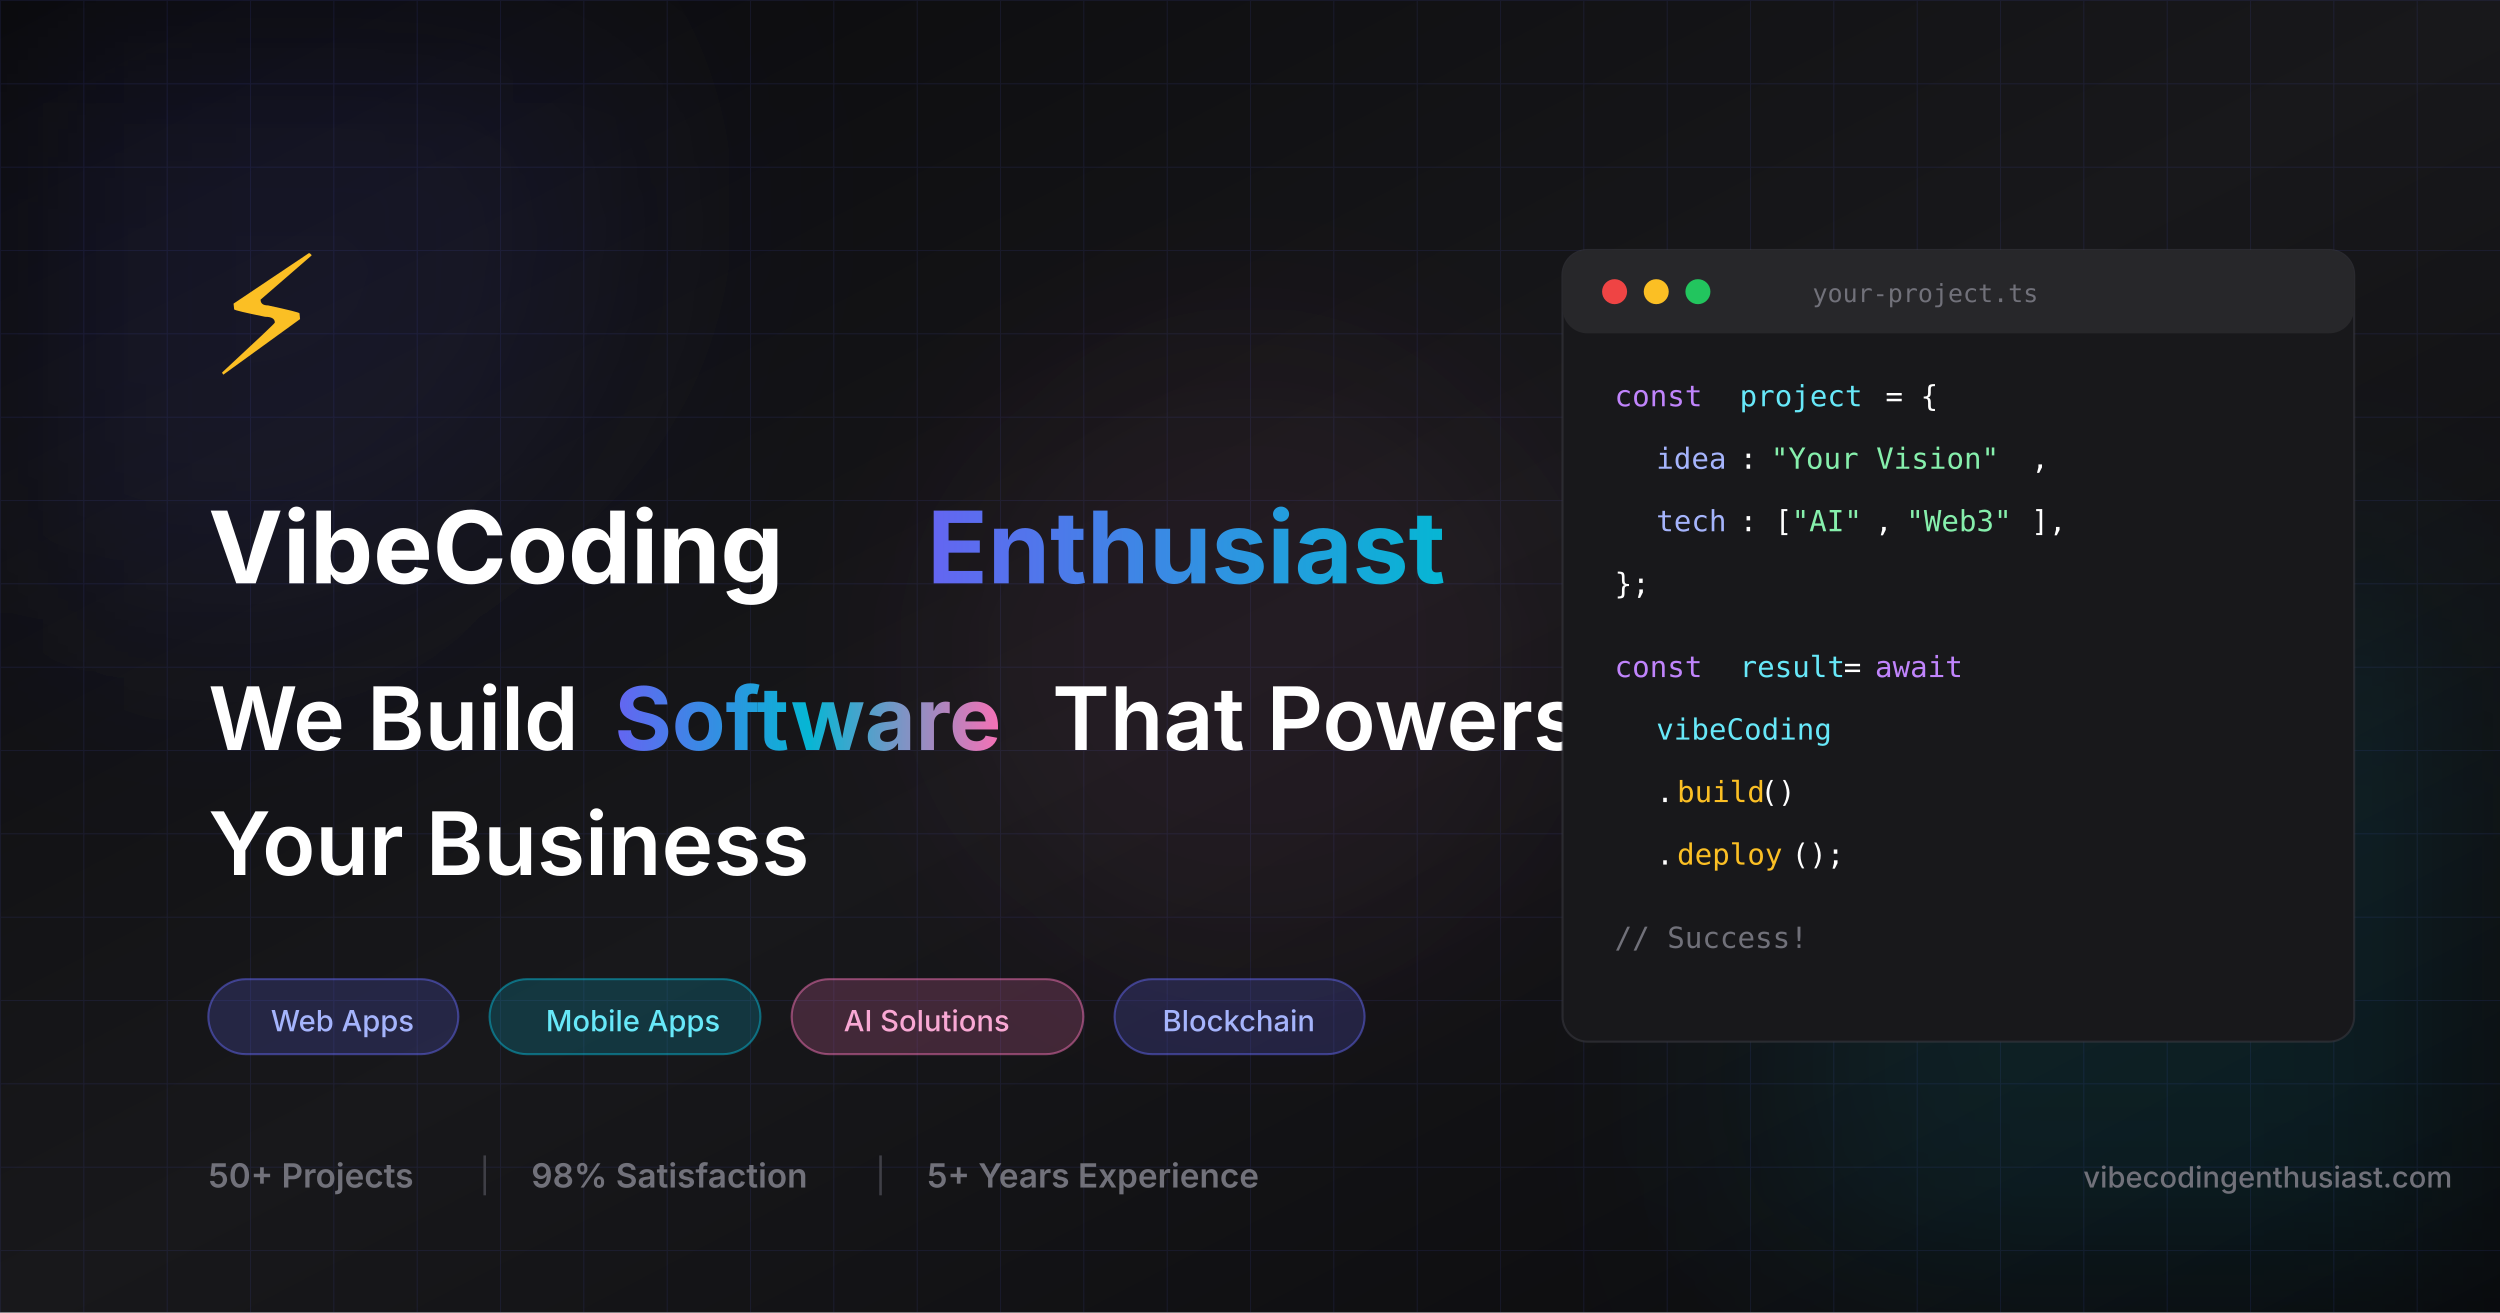
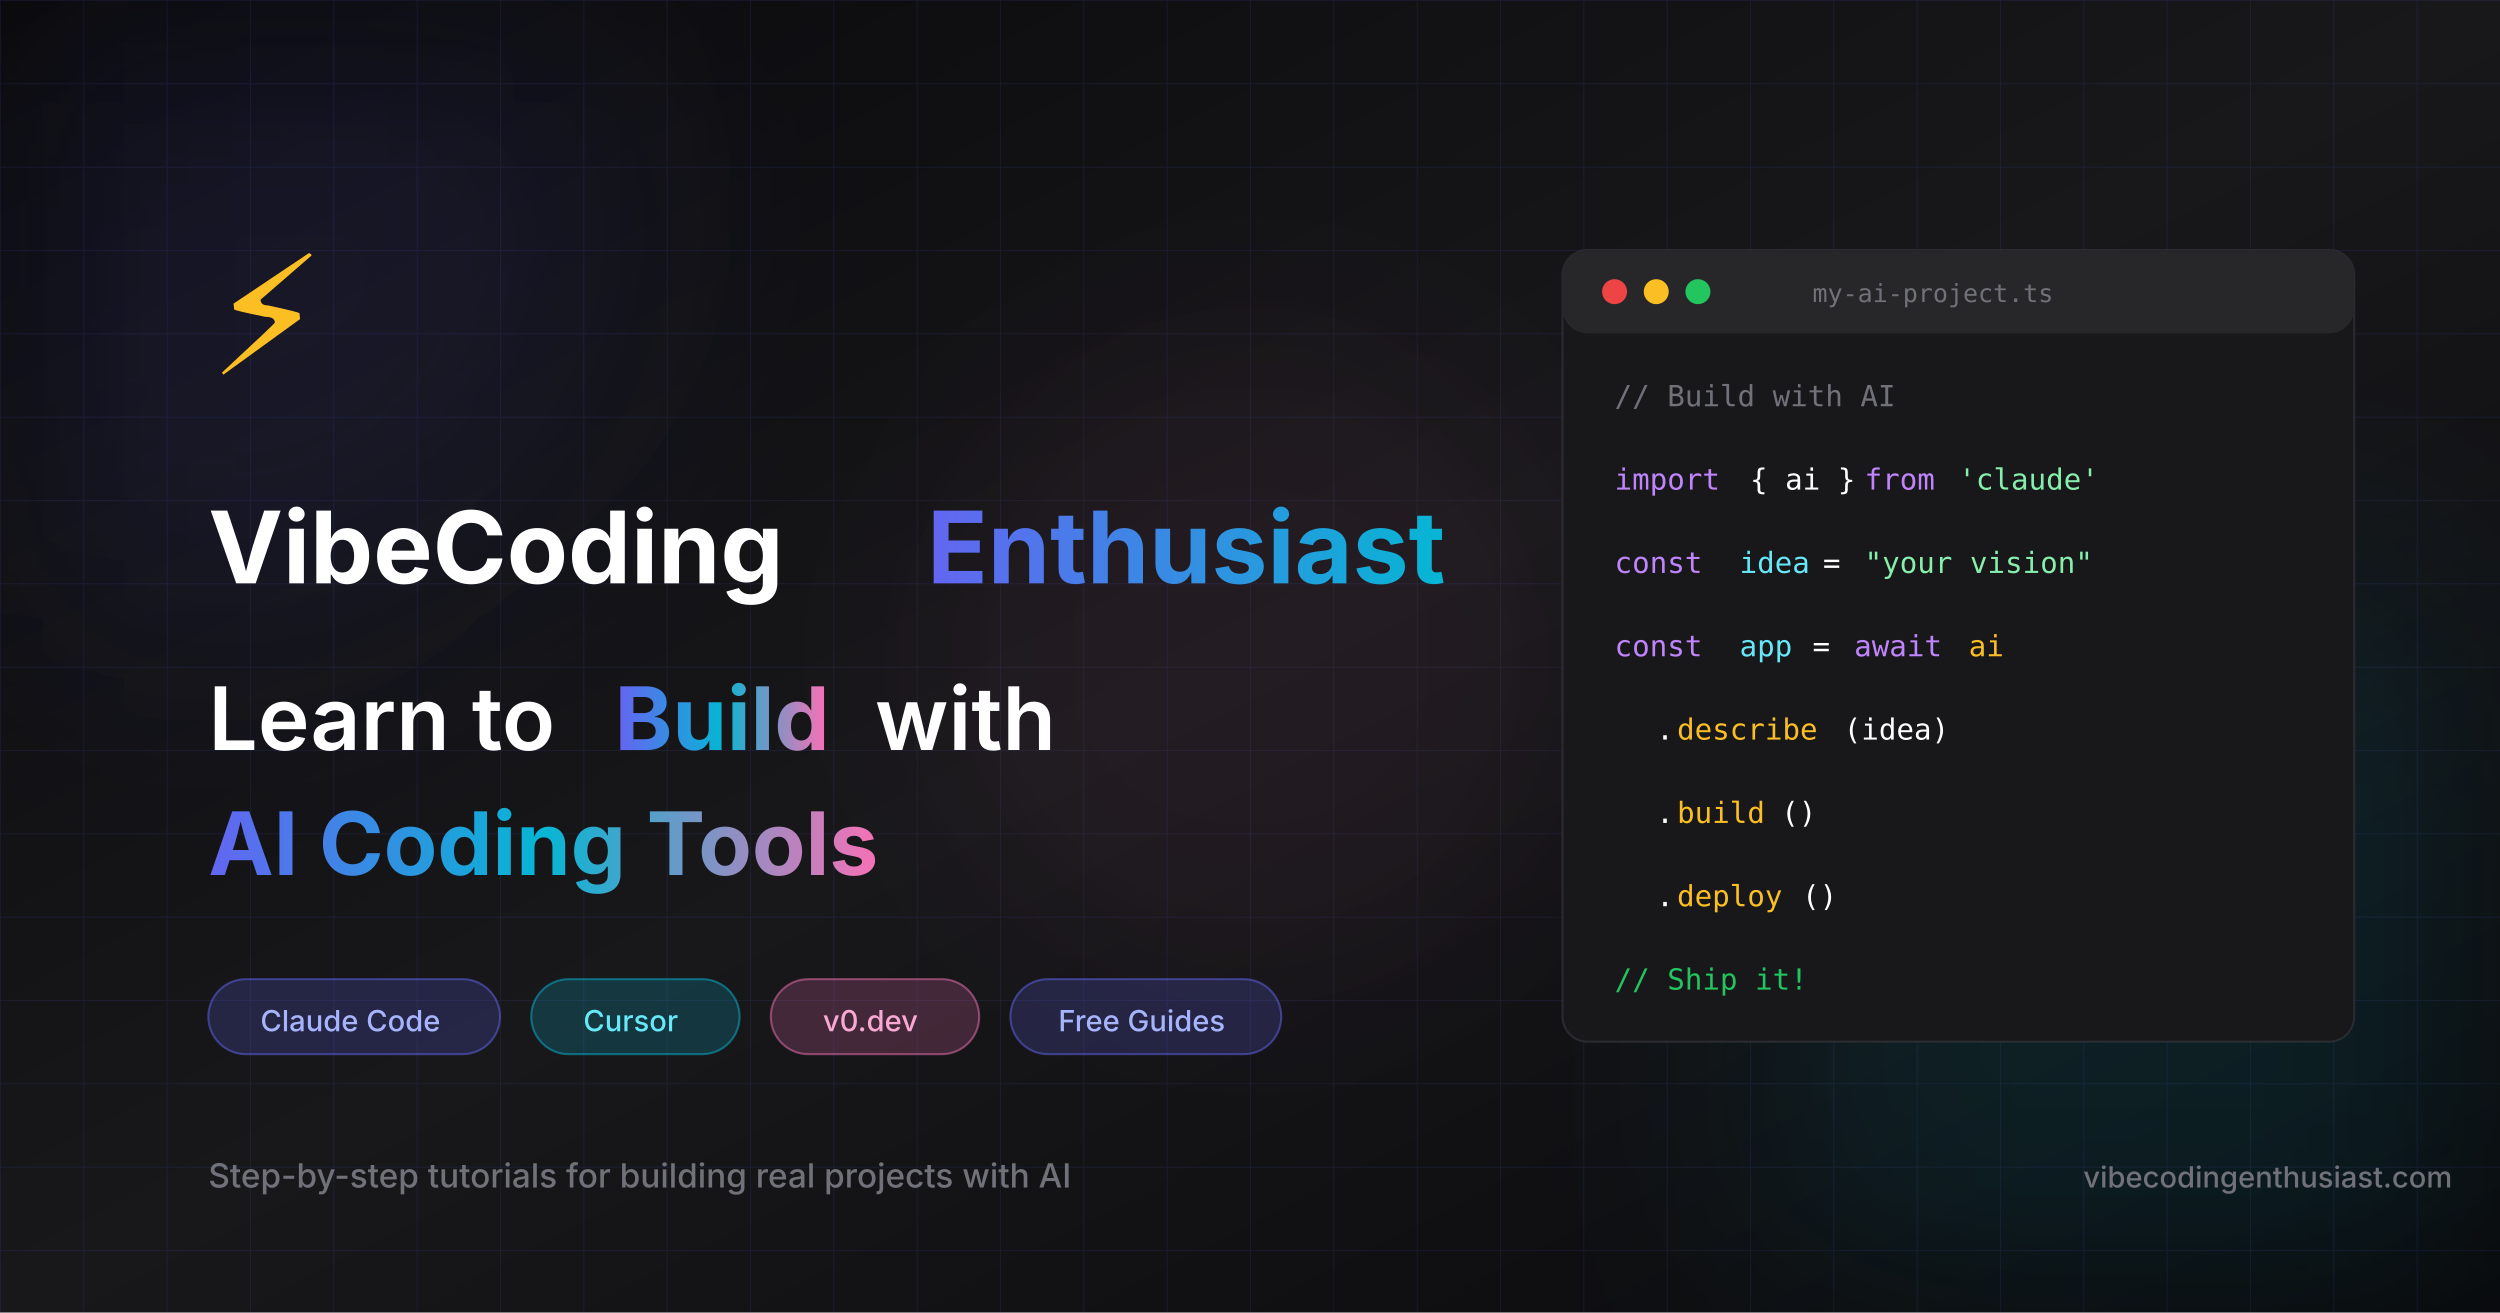
<svg xmlns="http://www.w3.org/2000/svg" width="1200" height="630" viewBox="0 0 1200 630" fill="none">
  <defs>
    <linearGradient id="bgGradient" x1="0%" y1="0%" x2="100%" y2="100%">
      <stop offset="0%" style="stop-color:#09090b" />
      <stop offset="50%" style="stop-color:#18181b" />
      <stop offset="100%" style="stop-color:#09090b" />
    </linearGradient>
    <linearGradient id="accentGradient" x1="0%" y1="0%" x2="100%" y2="0%">
      <stop offset="0%" style="stop-color:#6366f1" />
      <stop offset="50%" style="stop-color:#06b6d4" />
      <stop offset="100%" style="stop-color:#f472b6" />
    </linearGradient>
    <linearGradient id="textGradient" x1="0%" y1="0%" x2="100%" y2="0%">
      <stop offset="0%" style="stop-color:#6366f1" />
      <stop offset="100%" style="stop-color:#06b6d4" />
    </linearGradient>
  </defs>
  <rect width="1200" height="630" fill="url(#bgGradient)" />
  <pattern id="grid" width="40" height="40" patternUnits="userSpaceOnUse">
    <path d="M 40 0 L 0 0 0 40" fill="none" stroke="rgba(99,102,241,0.1)" stroke-width="1" />
  </pattern>
  <rect width="1200" height="630" fill="url(#grid)" />
  <circle cx="100" cy="100" r="200" fill="rgba(99,102,241,0.1)" filter="blur(60px)" />
  <circle cx="1100" cy="530" r="250" fill="rgba(6,182,212,0.1)" filter="blur(60px)" />
  <circle cx="600" cy="315" r="150" fill="rgba(244,114,182,0.05)" filter="blur(40px)" />
  <text x="100" y="180" font-size="80" fill="#fbbf24">⚡</text>
  <text x="100" y="280" font-family="Inter, system-ui, sans-serif" font-size="48" font-weight="700" fill="#ffffff">VibeCoding</text>
  <text x="445" y="280" font-family="Inter, system-ui, sans-serif" font-size="48" font-weight="700" fill="url(#textGradient)">Enthusiast</text>
-   <text x="100" y="360" font-family="Inter, system-ui, sans-serif" font-size="42" font-weight="600" fill="#ffffff">We Build</text>
-   <text x="295" y="360" font-family="Inter, system-ui, sans-serif" font-size="42" font-weight="700" fill="url(#accentGradient)">Software</text>
-   <text x="505" y="360" font-family="Inter, system-ui, sans-serif" font-size="42" font-weight="600" fill="#ffffff">That Powers</text>
-   <text x="100" y="420" font-family="Inter, system-ui, sans-serif" font-size="42" font-weight="600" fill="#ffffff">Your Business</text>
-   <rect x="100" y="470" width="120" height="36" rx="18" fill="rgba(99,102,241,0.2)" stroke="rgba(99,102,241,0.5)" stroke-width="1" />
-   <text x="130" y="495" font-family="Inter, system-ui, sans-serif" font-size="14" font-weight="500" fill="#a5b4fc">Web Apps</text>
-   <rect x="235" y="470" width="130" height="36" rx="18" fill="rgba(6,182,212,0.2)" stroke="rgba(6,182,212,0.5)" stroke-width="1" />
-   <text x="262" y="495" font-family="Inter, system-ui, sans-serif" font-size="14" font-weight="500" fill="#67e8f9">Mobile Apps</text>
-   <rect x="380" y="470" width="140" height="36" rx="18" fill="rgba(244,114,182,0.2)" stroke="rgba(244,114,182,0.5)" stroke-width="1" />
-   <text x="405" y="495" font-family="Inter, system-ui, sans-serif" font-size="14" font-weight="500" fill="#f9a8d4">AI Solutions</text>
-   <rect x="535" y="470" width="120" height="36" rx="18" fill="rgba(99,102,241,0.2)" stroke="rgba(99,102,241,0.5)" stroke-width="1" />
-   <text x="558" y="495" font-family="Inter, system-ui, sans-serif" font-size="14" font-weight="500" fill="#a5b4fc">Blockchain</text>
-   <text x="100" y="570" font-family="Inter, system-ui, sans-serif" font-size="16" font-weight="600" fill="#71717a">50+ Projects</text>
-   <text x="230" y="570" font-family="Inter, system-ui, sans-serif" font-size="16" fill="#3f3f46">|</text>
-   <text x="255" y="570" font-family="Inter, system-ui, sans-serif" font-size="16" font-weight="600" fill="#71717a">98% Satisfaction</text>
-   <text x="420" y="570" font-family="Inter, system-ui, sans-serif" font-size="16" fill="#3f3f46">|</text>
-   <text x="445" y="570" font-family="Inter, system-ui, sans-serif" font-size="16" font-weight="600" fill="#71717a">5+ Years Experience</text>
+   <text x="100" y="360" font-family="Inter, system-ui, sans-serif" font-size="42" font-weight="600" fill="#ffffff">Learn to</text>
+   <text x="295" y="360" font-family="Inter, system-ui, sans-serif" font-size="42" font-weight="700" fill="url(#accentGradient)">Build</text>
+   <text x="420" y="360" font-family="Inter, system-ui, sans-serif" font-size="42" font-weight="600" fill="#ffffff">with</text>
+   <text x="100" y="420" font-family="Inter, system-ui, sans-serif" font-size="42" font-weight="700" fill="url(#accentGradient)">AI Coding Tools</text>
+   <rect x="100" y="470" width="140" height="36" rx="18" fill="rgba(99,102,241,0.2)" stroke="rgba(99,102,241,0.5)" stroke-width="1" />
+   <text x="125" y="495" font-family="Inter, system-ui, sans-serif" font-size="14" font-weight="500" fill="#a5b4fc">Claude Code</text>
+   <rect x="255" y="470" width="100" height="36" rx="18" fill="rgba(6,182,212,0.2)" stroke="rgba(6,182,212,0.5)" stroke-width="1" />
+   <text x="280" y="495" font-family="Inter, system-ui, sans-serif" font-size="14" font-weight="500" fill="#67e8f9">Cursor</text>
+   <rect x="370" y="470" width="100" height="36" rx="18" fill="rgba(244,114,182,0.2)" stroke="rgba(244,114,182,0.5)" stroke-width="1" />
+   <text x="395" y="495" font-family="Inter, system-ui, sans-serif" font-size="14" font-weight="500" fill="#f9a8d4">v0.dev</text>
+   <rect x="485" y="470" width="130" height="36" rx="18" fill="rgba(99,102,241,0.2)" stroke="rgba(99,102,241,0.5)" stroke-width="1" />
+   <text x="508" y="495" font-family="Inter, system-ui, sans-serif" font-size="14" font-weight="500" fill="#a5b4fc">Free Guides</text>
+   <text x="100" y="570" font-family="Inter, system-ui, sans-serif" font-size="16" font-weight="500" fill="#71717a">Step-by-step tutorials for building real projects with AI</text>
  <rect x="750" y="120" width="380" height="380" rx="12" fill="#18181b" stroke="rgba(63,63,70,0.5)" stroke-width="1" />
  <rect x="750" y="120" width="380" height="40" rx="12" fill="#27272a" />
  <circle cx="775" cy="140" r="6" fill="#ef4444" />
  <circle cx="795" cy="140" r="6" fill="#fbbf24" />
  <circle cx="815" cy="140" r="6" fill="#22c55e" />
-   <text x="870" y="145" font-family="JetBrains Mono, monospace" font-size="12" fill="#71717a">your-project.ts</text>
-   <text x="775" y="195" font-family="JetBrains Mono, monospace" font-size="14" fill="#c084fc">const</text>
-   <text x="835" y="195" font-family="JetBrains Mono, monospace" font-size="14" fill="#67e8f9">project</text>
-   <text x="905" y="195" font-family="JetBrains Mono, monospace" font-size="14" fill="#ffffff">= {</text>
-   <text x="795" y="225" font-family="JetBrains Mono, monospace" font-size="14" fill="#a5b4fc">idea</text>
-   <text x="835" y="225" font-family="JetBrains Mono, monospace" font-size="14" fill="#ffffff">:</text>
-   <text x="850" y="225" font-family="JetBrains Mono, monospace" font-size="14" fill="#86efac">"Your Vision"</text>
-   <text x="975" y="225" font-family="JetBrains Mono, monospace" font-size="14" fill="#ffffff">,</text>
-   <text x="795" y="255" font-family="JetBrains Mono, monospace" font-size="14" fill="#a5b4fc">tech</text>
-   <text x="835" y="255" font-family="JetBrains Mono, monospace" font-size="14" fill="#ffffff">: [</text>
-   <text x="860" y="255" font-family="JetBrains Mono, monospace" font-size="14" fill="#86efac">"AI"</text>
-   <text x="900" y="255" font-family="JetBrains Mono, monospace" font-size="14" fill="#ffffff">,</text>
-   <text x="915" y="255" font-family="JetBrains Mono, monospace" font-size="14" fill="#86efac">"Web3"</text>
-   <text x="975" y="255" font-family="JetBrains Mono, monospace" font-size="14" fill="#ffffff">],</text>
-   <text x="775" y="285" font-family="JetBrains Mono, monospace" font-size="14" fill="#ffffff">};</text>
-   <text x="775" y="325" font-family="JetBrains Mono, monospace" font-size="14" fill="#c084fc">const</text>
-   <text x="835" y="325" font-family="JetBrains Mono, monospace" font-size="14" fill="#67e8f9">result</text>
-   <text x="885" y="325" font-family="JetBrains Mono, monospace" font-size="14" fill="#ffffff">=</text>
-   <text x="900" y="325" font-family="JetBrains Mono, monospace" font-size="14" fill="#c084fc">await</text>
-   <text x="795" y="355" font-family="JetBrains Mono, monospace" font-size="14" fill="#67e8f9">vibeCoding</text>
-   <text x="795" y="385" font-family="JetBrains Mono, monospace" font-size="14" fill="#ffffff">.</text>
-   <text x="805" y="385" font-family="JetBrains Mono, monospace" font-size="14" fill="#fbbf24">build</text>
-   <text x="845" y="385" font-family="JetBrains Mono, monospace" font-size="14" fill="#ffffff">()</text>
-   <text x="795" y="415" font-family="JetBrains Mono, monospace" font-size="14" fill="#ffffff">.</text>
-   <text x="805" y="415" font-family="JetBrains Mono, monospace" font-size="14" fill="#fbbf24">deploy</text>
-   <text x="860" y="415" font-family="JetBrains Mono, monospace" font-size="14" fill="#ffffff">();</text>
-   <text x="775" y="455" font-family="JetBrains Mono, monospace" font-size="14" fill="#71717a">// Success!</text>
+   <text x="870" y="145" font-family="JetBrains Mono, monospace" font-size="12" fill="#71717a">my-ai-project.ts</text>
+   <text x="775" y="195" font-family="JetBrains Mono, monospace" font-size="14" fill="#71717a">// Build with AI</text>
+   <text x="775" y="235" font-family="JetBrains Mono, monospace" font-size="14" fill="#c084fc">import</text>
+   <text x="840" y="235" font-family="JetBrains Mono, monospace" font-size="14" fill="#ffffff">{ ai }</text>
+   <text x="895" y="235" font-family="JetBrains Mono, monospace" font-size="14" fill="#c084fc">from</text>
+   <text x="940" y="235" font-family="JetBrains Mono, monospace" font-size="14" fill="#86efac">'claude'</text>
+   <text x="775" y="275" font-family="JetBrains Mono, monospace" font-size="14" fill="#c084fc">const</text>
+   <text x="835" y="275" font-family="JetBrains Mono, monospace" font-size="14" fill="#67e8f9">idea</text>
+   <text x="875" y="275" font-family="JetBrains Mono, monospace" font-size="14" fill="#ffffff">=</text>
+   <text x="895" y="275" font-family="JetBrains Mono, monospace" font-size="14" fill="#86efac">"your vision"</text>
+   <text x="775" y="315" font-family="JetBrains Mono, monospace" font-size="14" fill="#c084fc">const</text>
+   <text x="835" y="315" font-family="JetBrains Mono, monospace" font-size="14" fill="#67e8f9">app</text>
+   <text x="870" y="315" font-family="JetBrains Mono, monospace" font-size="14" fill="#ffffff">=</text>
+   <text x="890" y="315" font-family="JetBrains Mono, monospace" font-size="14" fill="#c084fc">await</text>
+   <text x="945" y="315" font-family="JetBrains Mono, monospace" font-size="14" fill="#fbbf24">ai</text>
+   <text x="795" y="355" font-family="JetBrains Mono, monospace" font-size="14" fill="#ffffff">.</text>
+   <text x="805" y="355" font-family="JetBrains Mono, monospace" font-size="14" fill="#fbbf24">describe</text>
+   <text x="885" y="355" font-family="JetBrains Mono, monospace" font-size="14" fill="#ffffff">(idea)</text>
+   <text x="795" y="395" font-family="JetBrains Mono, monospace" font-size="14" fill="#ffffff">.</text>
+   <text x="805" y="395" font-family="JetBrains Mono, monospace" font-size="14" fill="#fbbf24">build</text>
+   <text x="855" y="395" font-family="JetBrains Mono, monospace" font-size="14" fill="#ffffff">()</text>
+   <text x="795" y="435" font-family="JetBrains Mono, monospace" font-size="14" fill="#ffffff">.</text>
+   <text x="805" y="435" font-family="JetBrains Mono, monospace" font-size="14" fill="#fbbf24">deploy</text>
+   <text x="865" y="435" font-family="JetBrains Mono, monospace" font-size="14" fill="#ffffff">()</text>
+   <text x="775" y="475" font-family="JetBrains Mono, monospace" font-size="14" fill="#22c55e">// Ship it!</text>
  <text x="1000" y="570" font-family="Inter, system-ui, sans-serif" font-size="14" font-weight="500" fill="#71717a">vibecodingenthusiast.com</text>
</svg>
